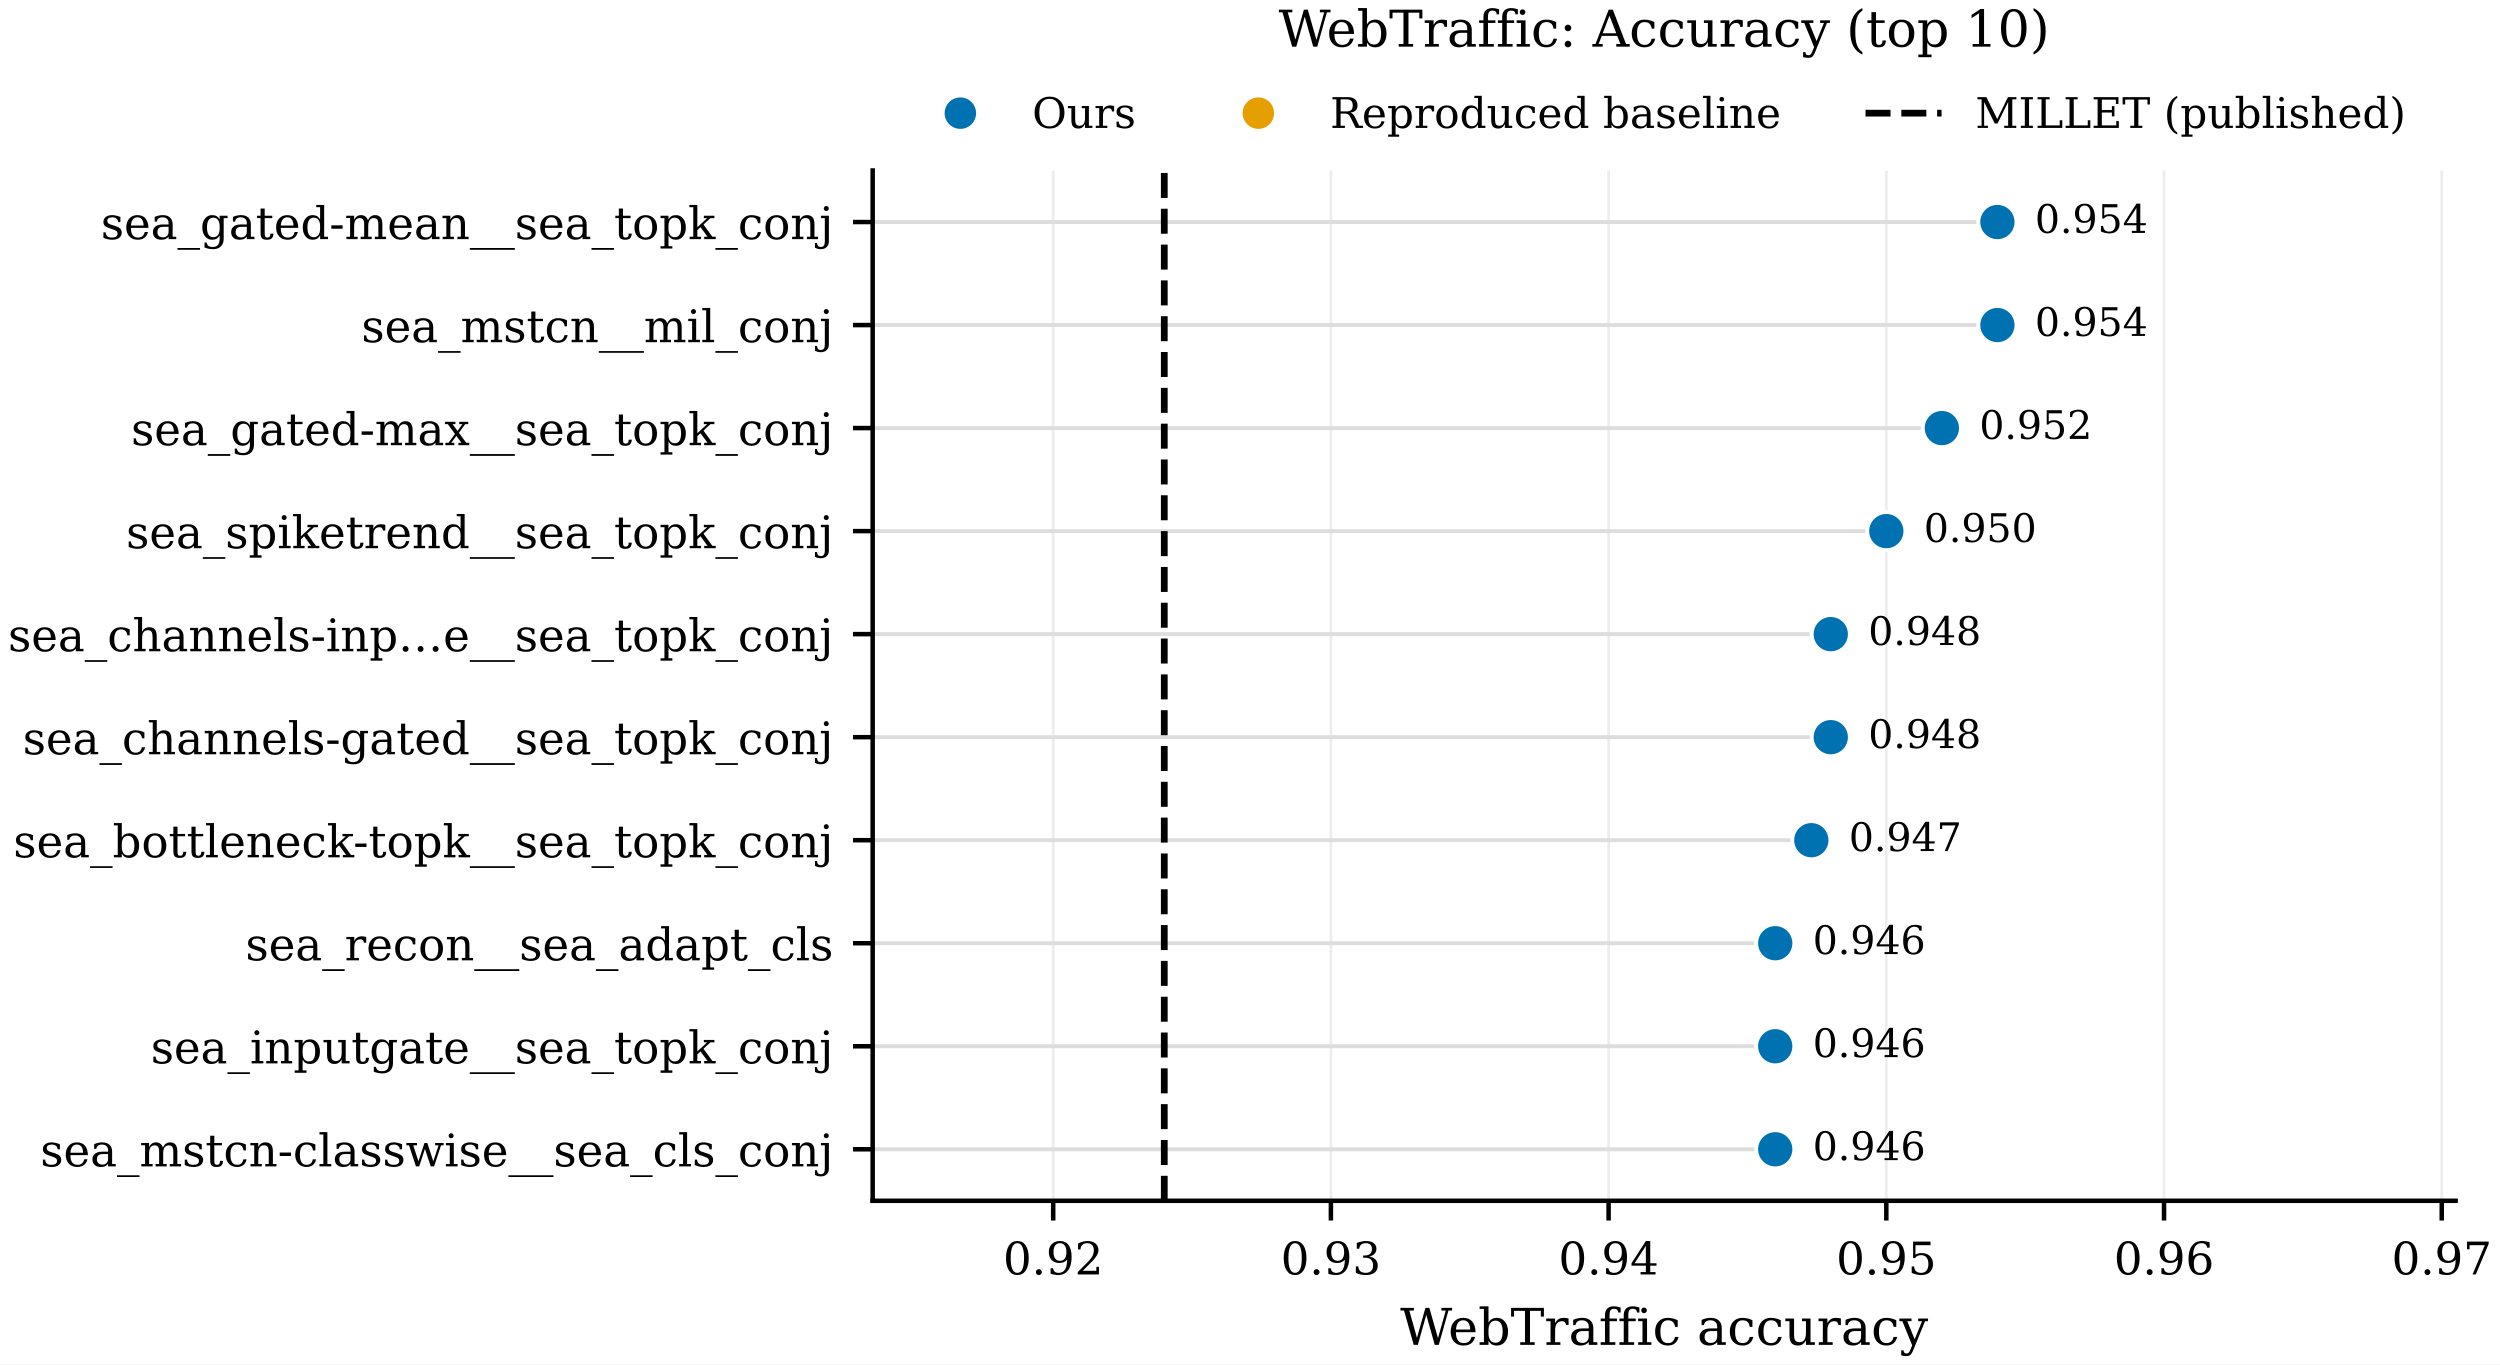
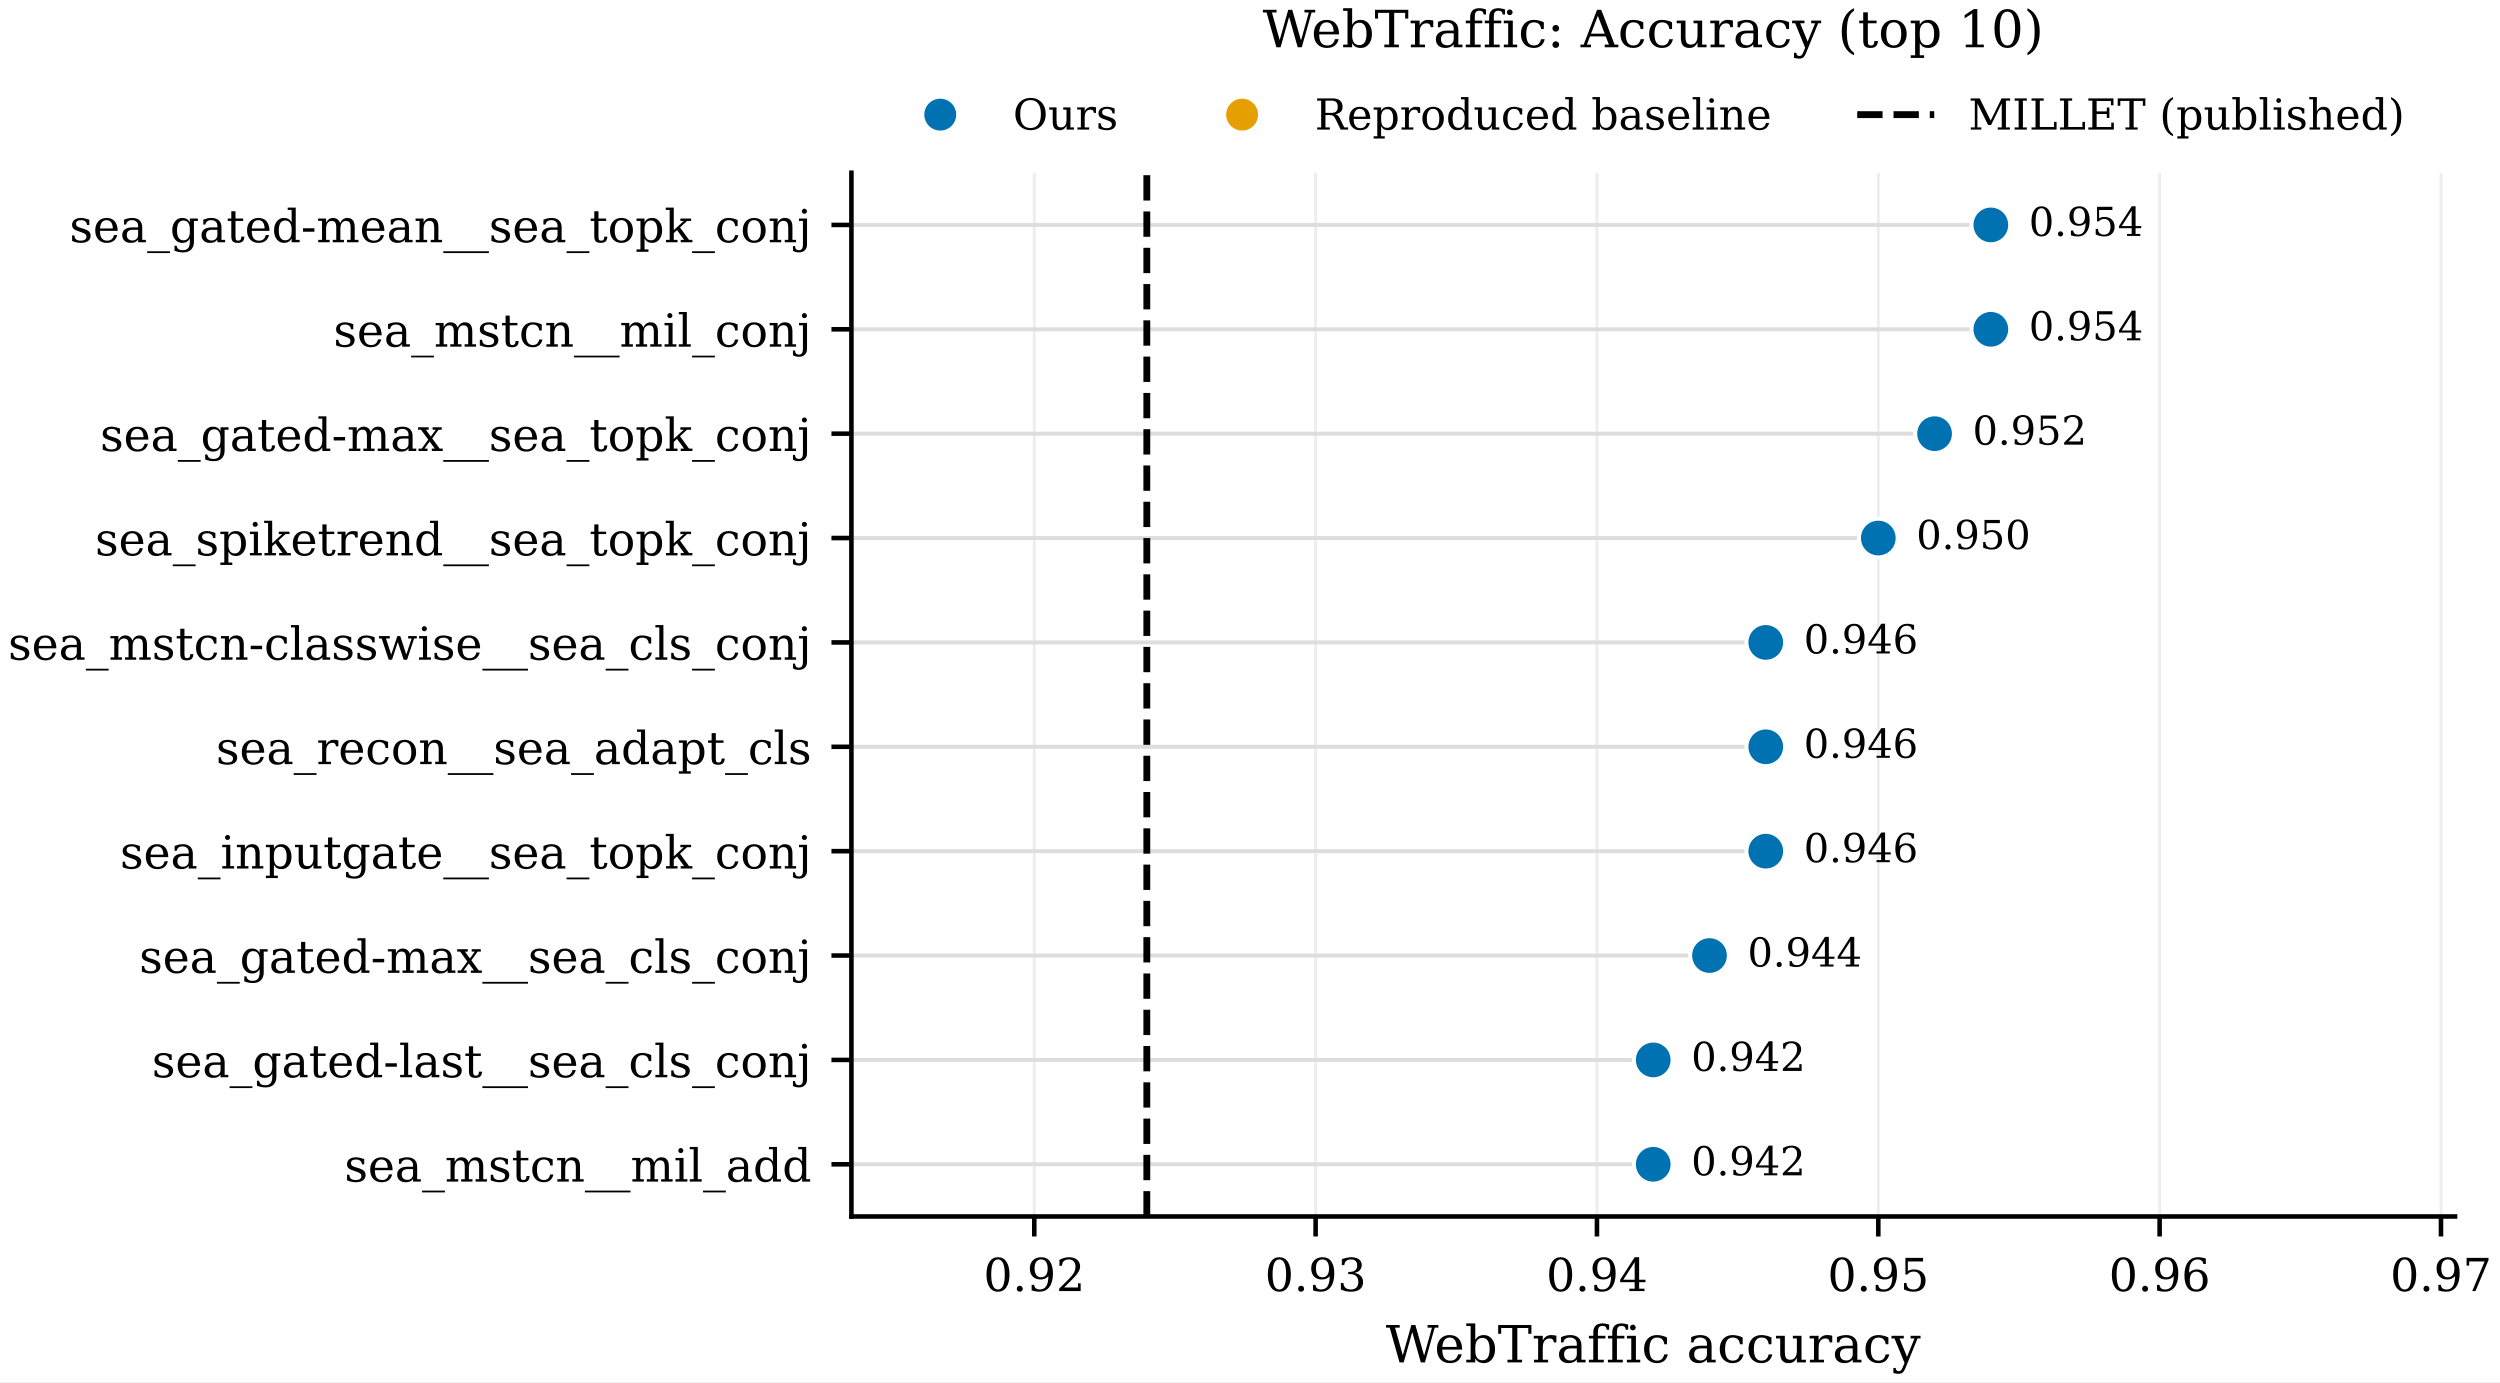
- <svg xmlns="http://www.w3.org/2000/svg" xmlns:xlink="http://www.w3.org/1999/xlink" width="443.939pt" height="242.251pt" viewBox="0 0 443.939 242.251" version="1.1">
+ <svg xmlns="http://www.w3.org/2000/svg" xmlns:xlink="http://www.w3.org/1999/xlink" width="438.213pt" height="242.251pt" viewBox="0 0 438.213 242.251" version="1.1">
  <defs>
    <style type="text/css">*{stroke-linejoin: round; stroke-linecap: butt}</style>
  </defs>
  <g id="figure_1">
    <g id="patch_1">
-       <path d="M -0 242.251  L 443.939 242.251  L 443.939 -0  L -0 -0  z " style="fill: #ffffff" />
+       <path d="M 0 242.251  L 438.213 242.251  L 438.213 -0  L 0 -0  z " style="fill: #ffffff" />
    </g>
    <g id="axes_1">
      <g id="patch_2">
-         <path d="M 154.966 213.231  L 436.059 213.231  L 436.059 30.279  L 154.966 30.279  z " style="fill: #ffffff" />
+         <path d="M 149.24 213.231  L 430.332 213.231  L 430.332 30.279  L 149.24 30.279  z " style="fill: #ffffff" />
      </g>
      <g id="matplotlib.axis_1">
        <g id="xtick_1">
          <g id="line2d_1">
-             <path d="M 187.021 213.231  L 187.021 30.279  " clip-path="url(#pb1045ec15f)" style="fill: none; stroke: #cccccc; stroke-opacity: 0.35; stroke-width: 0.5; stroke-linecap: square" />
+             <path d="M 181.294 213.231  L 181.294 30.279  " clip-path="url(#pe481113c29)" style="fill: none; stroke: #cccccc; stroke-opacity: 0.35; stroke-width: 0.5; stroke-linecap: square" />
          </g>
          <g id="line2d_2">
            <defs>
-               <path id="m947b1de295" d="M 0 0  L 0 3.5  " style="stroke: #000000; stroke-width: 0.8" />
+               <path id="m493f3ad140" d="M 0 0  L 0 3.5  " style="stroke: #000000; stroke-width: 0.8" />
            </defs>
            <g>
-               <use xlink:href="#m947b1de295" x="187.021" y="213.231" style="stroke: #000000; stroke-width: 0.8" />
+               <use xlink:href="#m493f3ad140" x="181.294" y="213.231" style="stroke: #000000; stroke-width: 0.8" />
            </g>
          </g>
          <g id="text_1">
-             <text style="font: 8px 'DejaVu Serif', 'Times New Roman', 'Times', 'Computer Modern Roman', serif; text-anchor: middle" x="187.021" y="226.309" transform="rotate(-0 187.0207 226.3093)">0.92</text>
+             <text style="font: 8px 'DejaVu Serif', 'Times New Roman', 'Times', 'Computer Modern Roman', serif; text-anchor: middle" x="181.294" y="226.309" transform="rotate(-0 181.2944 226.3093)">0.92</text>
          </g>
        </g>
        <g id="xtick_2">
          <g id="line2d_3">
-             <path d="M 236.335 213.231  L 236.335 30.279  " clip-path="url(#pb1045ec15f)" style="fill: none; stroke: #cccccc; stroke-opacity: 0.35; stroke-width: 0.5; stroke-linecap: square" />
+             <path d="M 230.609 213.231  L 230.609 30.279  " clip-path="url(#pe481113c29)" style="fill: none; stroke: #cccccc; stroke-opacity: 0.35; stroke-width: 0.5; stroke-linecap: square" />
          </g>
          <g id="line2d_4">
            <g>
-               <use xlink:href="#m947b1de295" x="236.335" y="213.231" style="stroke: #000000; stroke-width: 0.8" />
+               <use xlink:href="#m493f3ad140" x="230.609" y="213.231" style="stroke: #000000; stroke-width: 0.8" />
            </g>
          </g>
          <g id="text_2">
-             <text style="font: 8px 'DejaVu Serif', 'Times New Roman', 'Times', 'Computer Modern Roman', serif; text-anchor: middle" x="236.335" y="226.309" transform="rotate(-0 236.3351 226.3093)">0.93</text>
+             <text style="font: 8px 'DejaVu Serif', 'Times New Roman', 'Times', 'Computer Modern Roman', serif; text-anchor: middle" x="230.609" y="226.309" transform="rotate(-0 230.6089 226.3093)">0.93</text>
          </g>
        </g>
        <g id="xtick_3">
          <g id="line2d_5">
-             <path d="M 285.65 213.231  L 285.65 30.279  " clip-path="url(#pb1045ec15f)" style="fill: none; stroke: #cccccc; stroke-opacity: 0.35; stroke-width: 0.5; stroke-linecap: square" />
+             <path d="M 279.923 213.231  L 279.923 30.279  " clip-path="url(#pe481113c29)" style="fill: none; stroke: #cccccc; stroke-opacity: 0.35; stroke-width: 0.5; stroke-linecap: square" />
          </g>
          <g id="line2d_6">
            <g>
-               <use xlink:href="#m947b1de295" x="285.65" y="213.231" style="stroke: #000000; stroke-width: 0.8" />
+               <use xlink:href="#m493f3ad140" x="279.923" y="213.231" style="stroke: #000000; stroke-width: 0.8" />
            </g>
          </g>
          <g id="text_3">
-             <text style="font: 8px 'DejaVu Serif', 'Times New Roman', 'Times', 'Computer Modern Roman', serif; text-anchor: middle" x="285.65" y="226.309" transform="rotate(-0 285.6496 226.3093)">0.94</text>
+             <text style="font: 8px 'DejaVu Serif', 'Times New Roman', 'Times', 'Computer Modern Roman', serif; text-anchor: middle" x="279.923" y="226.309" transform="rotate(-0 279.9234 226.3093)">0.94</text>
          </g>
        </g>
        <g id="xtick_4">
          <g id="line2d_7">
-             <path d="M 334.964 213.231  L 334.964 30.279  " clip-path="url(#pb1045ec15f)" style="fill: none; stroke: #cccccc; stroke-opacity: 0.35; stroke-width: 0.5; stroke-linecap: square" />
+             <path d="M 329.238 213.231  L 329.238 30.279  " clip-path="url(#pe481113c29)" style="fill: none; stroke: #cccccc; stroke-opacity: 0.35; stroke-width: 0.5; stroke-linecap: square" />
          </g>
          <g id="line2d_8">
            <g>
-               <use xlink:href="#m947b1de295" x="334.964" y="213.231" style="stroke: #000000; stroke-width: 0.8" />
+               <use xlink:href="#m493f3ad140" x="329.238" y="213.231" style="stroke: #000000; stroke-width: 0.8" />
            </g>
          </g>
          <g id="text_4">
-             <text style="font: 8px 'DejaVu Serif', 'Times New Roman', 'Times', 'Computer Modern Roman', serif; text-anchor: middle" x="334.964" y="226.309" transform="rotate(-0 334.9641 226.3093)">0.95</text>
+             <text style="font: 8px 'DejaVu Serif', 'Times New Roman', 'Times', 'Computer Modern Roman', serif; text-anchor: middle" x="329.238" y="226.309" transform="rotate(-0 329.2378 226.3093)">0.95</text>
          </g>
        </g>
        <g id="xtick_5">
          <g id="line2d_9">
-             <path d="M 384.279 213.231  L 384.279 30.279  " clip-path="url(#pb1045ec15f)" style="fill: none; stroke: #cccccc; stroke-opacity: 0.35; stroke-width: 0.5; stroke-linecap: square" />
+             <path d="M 378.552 213.231  L 378.552 30.279  " clip-path="url(#pe481113c29)" style="fill: none; stroke: #cccccc; stroke-opacity: 0.35; stroke-width: 0.5; stroke-linecap: square" />
          </g>
          <g id="line2d_10">
            <g>
-               <use xlink:href="#m947b1de295" x="384.279" y="213.231" style="stroke: #000000; stroke-width: 0.8" />
+               <use xlink:href="#m493f3ad140" x="378.552" y="213.231" style="stroke: #000000; stroke-width: 0.8" />
            </g>
          </g>
          <g id="text_5">
-             <text style="font: 8px 'DejaVu Serif', 'Times New Roman', 'Times', 'Computer Modern Roman', serif; text-anchor: middle" x="384.279" y="226.309" transform="rotate(-0 384.2786 226.3093)">0.96</text>
+             <text style="font: 8px 'DejaVu Serif', 'Times New Roman', 'Times', 'Computer Modern Roman', serif; text-anchor: middle" x="378.552" y="226.309" transform="rotate(-0 378.5523 226.3093)">0.96</text>
          </g>
        </g>
        <g id="xtick_6">
          <g id="line2d_11">
-             <path d="M 433.593 213.231  L 433.593 30.279  " clip-path="url(#pb1045ec15f)" style="fill: none; stroke: #cccccc; stroke-opacity: 0.35; stroke-width: 0.5; stroke-linecap: square" />
+             <path d="M 427.867 213.231  L 427.867 30.279  " clip-path="url(#pe481113c29)" style="fill: none; stroke: #cccccc; stroke-opacity: 0.35; stroke-width: 0.5; stroke-linecap: square" />
          </g>
          <g id="line2d_12">
            <g>
-               <use xlink:href="#m947b1de295" x="433.593" y="213.231" style="stroke: #000000; stroke-width: 0.8" />
+               <use xlink:href="#m493f3ad140" x="427.867" y="213.231" style="stroke: #000000; stroke-width: 0.8" />
            </g>
          </g>
          <g id="text_6">
-             <text style="font: 8px 'DejaVu Serif', 'Times New Roman', 'Times', 'Computer Modern Roman', serif; text-anchor: middle" x="433.593" y="226.309" transform="rotate(-0 433.593 226.3093)">0.97</text>
+             <text style="font: 8px 'DejaVu Serif', 'Times New Roman', 'Times', 'Computer Modern Roman', serif; text-anchor: middle" x="427.867" y="226.309" transform="rotate(-0 427.8668 226.3093)">0.97</text>
          </g>
        </g>
        <g id="text_7">
-           <text style="font: 9px 'DejaVu Serif', 'Times New Roman', 'Times', 'Computer Modern Roman', serif; text-anchor: middle" x="295.512" y="238.812" transform="rotate(-0 295.5125 238.8117)">WebTraffic accuracy</text>
+           <text style="font: 9px 'DejaVu Serif', 'Times New Roman', 'Times', 'Computer Modern Roman', serif; text-anchor: middle" x="289.786" y="238.812" transform="rotate(-0 289.7862 238.8117)">WebTraffic accuracy</text>
        </g>
      </g>
      <g id="matplotlib.axis_2">
        <g id="ytick_1">
          <g id="line2d_13">
            <defs>
-               <path id="m1b04a0e2ac" d="M 0 0  L -3.5 0  " style="stroke: #000000; stroke-width: 0.8" />
+               <path id="m54b82af131" d="M 0 0  L -3.5 0  " style="stroke: #000000; stroke-width: 0.8" />
            </defs>
            <g>
-               <use xlink:href="#m1b04a0e2ac" x="154.966" y="39.426" style="stroke: #000000; stroke-width: 0.8" />
+               <use xlink:href="#m54b82af131" x="149.24" y="39.426" style="stroke: #000000; stroke-width: 0.8" />
            </g>
          </g>
          <g id="text_8">
-             <text style="font: 8px 'DejaVu Serif', 'Times New Roman', 'Times', 'Computer Modern Roman', serif; text-anchor: end" x="147.966" y="42.466" transform="rotate(-0 147.9663 42.46557)">sea_gated-mean__sea_topk_conj</text>
+             <text style="font: 8px 'DejaVu Serif', 'Times New Roman', 'Times', 'Computer Modern Roman', serif; text-anchor: end" x="142.24" y="42.466" transform="rotate(-0 142.24 42.46557)">sea_gated-mean__sea_topk_conj</text>
          </g>
        </g>
        <g id="ytick_2">
          <g id="line2d_14">
            <g>
-               <use xlink:href="#m1b04a0e2ac" x="154.966" y="57.721" style="stroke: #000000; stroke-width: 0.8" />
+               <use xlink:href="#m54b82af131" x="149.24" y="57.721" style="stroke: #000000; stroke-width: 0.8" />
            </g>
          </g>
          <g id="text_9">
-             <text style="font: 8px 'DejaVu Serif', 'Times New Roman', 'Times', 'Computer Modern Roman', serif; text-anchor: end" x="147.966" y="60.761" transform="rotate(-0 147.9663 60.76077)">sea_mstcn__mil_conj</text>
+             <text style="font: 8px 'DejaVu Serif', 'Times New Roman', 'Times', 'Computer Modern Roman', serif; text-anchor: end" x="142.24" y="60.761" transform="rotate(-0 142.24 60.76077)">sea_mstcn__mil_conj</text>
          </g>
        </g>
        <g id="ytick_3">
          <g id="line2d_15">
            <g>
-               <use xlink:href="#m1b04a0e2ac" x="154.966" y="76.017" style="stroke: #000000; stroke-width: 0.8" />
+               <use xlink:href="#m54b82af131" x="149.24" y="76.017" style="stroke: #000000; stroke-width: 0.8" />
            </g>
          </g>
          <g id="text_10">
-             <text style="font: 8px 'DejaVu Serif', 'Times New Roman', 'Times', 'Computer Modern Roman', serif; text-anchor: end" x="147.966" y="79.056" transform="rotate(-0 147.9663 79.05597)">sea_gated-max__sea_topk_conj</text>
+             <text style="font: 8px 'DejaVu Serif', 'Times New Roman', 'Times', 'Computer Modern Roman', serif; text-anchor: end" x="142.24" y="79.056" transform="rotate(-0 142.24 79.05597)">sea_gated-max__sea_topk_conj</text>
          </g>
        </g>
        <g id="ytick_4">
          <g id="line2d_16">
            <g>
-               <use xlink:href="#m1b04a0e2ac" x="154.966" y="94.312" style="stroke: #000000; stroke-width: 0.8" />
+               <use xlink:href="#m54b82af131" x="149.24" y="94.312" style="stroke: #000000; stroke-width: 0.8" />
            </g>
          </g>
          <g id="text_11">
-             <text style="font: 8px 'DejaVu Serif', 'Times New Roman', 'Times', 'Computer Modern Roman', serif; text-anchor: end" x="147.966" y="97.351" transform="rotate(-0 147.9663 97.35117)">sea_spiketrend__sea_topk_conj</text>
+             <text style="font: 8px 'DejaVu Serif', 'Times New Roman', 'Times', 'Computer Modern Roman', serif; text-anchor: end" x="142.24" y="97.351" transform="rotate(-0 142.24 97.35117)">sea_spiketrend__sea_topk_conj</text>
          </g>
        </g>
        <g id="ytick_5">
          <g id="line2d_17">
            <g>
-               <use xlink:href="#m1b04a0e2ac" x="154.966" y="112.607" style="stroke: #000000; stroke-width: 0.8" />
+               <use xlink:href="#m54b82af131" x="149.24" y="112.607" style="stroke: #000000; stroke-width: 0.8" />
            </g>
          </g>
          <g id="text_12">
-             <text style="font: 8px 'DejaVu Serif', 'Times New Roman', 'Times', 'Computer Modern Roman', serif; text-anchor: end" x="147.966" y="115.646" transform="rotate(-0 147.9663 115.6464)">sea_channels-inp…e__sea_topk_conj</text>
+             <text style="font: 8px 'DejaVu Serif', 'Times New Roman', 'Times', 'Computer Modern Roman', serif; text-anchor: end" x="142.24" y="115.646" transform="rotate(-0 142.24 115.6464)">sea_mstcn-classwise__sea_cls_conj</text>
          </g>
        </g>
        <g id="ytick_6">
          <g id="line2d_18">
            <g>
-               <use xlink:href="#m1b04a0e2ac" x="154.966" y="130.902" style="stroke: #000000; stroke-width: 0.8" />
+               <use xlink:href="#m54b82af131" x="149.24" y="130.902" style="stroke: #000000; stroke-width: 0.8" />
            </g>
          </g>
          <g id="text_13">
-             <text style="font: 8px 'DejaVu Serif', 'Times New Roman', 'Times', 'Computer Modern Roman', serif; text-anchor: end" x="147.966" y="133.942" transform="rotate(-0 147.9663 133.9416)">sea_channels-gated__sea_topk_conj</text>
+             <text style="font: 8px 'DejaVu Serif', 'Times New Roman', 'Times', 'Computer Modern Roman', serif; text-anchor: end" x="142.24" y="133.942" transform="rotate(-0 142.24 133.9416)">sea_recon__sea_adapt_cls</text>
          </g>
        </g>
        <g id="ytick_7">
          <g id="line2d_19">
            <g>
-               <use xlink:href="#m1b04a0e2ac" x="154.966" y="149.197" style="stroke: #000000; stroke-width: 0.8" />
+               <use xlink:href="#m54b82af131" x="149.24" y="149.197" style="stroke: #000000; stroke-width: 0.8" />
            </g>
          </g>
          <g id="text_14">
-             <text style="font: 8px 'DejaVu Serif', 'Times New Roman', 'Times', 'Computer Modern Roman', serif; text-anchor: end" x="147.966" y="152.237" transform="rotate(-0 147.9663 152.2368)">sea_bottleneck-topk__sea_topk_conj</text>
+             <text style="font: 8px 'DejaVu Serif', 'Times New Roman', 'Times', 'Computer Modern Roman', serif; text-anchor: end" x="142.24" y="152.237" transform="rotate(-0 142.24 152.2368)">sea_inputgate__sea_topk_conj</text>
          </g>
        </g>
        <g id="ytick_8">
          <g id="line2d_20">
            <g>
-               <use xlink:href="#m1b04a0e2ac" x="154.966" y="167.493" style="stroke: #000000; stroke-width: 0.8" />
+               <use xlink:href="#m54b82af131" x="149.24" y="167.493" style="stroke: #000000; stroke-width: 0.8" />
            </g>
          </g>
          <g id="text_15">
-             <text style="font: 8px 'DejaVu Serif', 'Times New Roman', 'Times', 'Computer Modern Roman', serif; text-anchor: end" x="147.966" y="170.532" transform="rotate(-0 147.9663 170.532)">sea_recon__sea_adapt_cls</text>
+             <text style="font: 8px 'DejaVu Serif', 'Times New Roman', 'Times', 'Computer Modern Roman', serif; text-anchor: end" x="142.24" y="170.532" transform="rotate(-0 142.24 170.532)">sea_gated-max__sea_cls_conj</text>
          </g>
        </g>
        <g id="ytick_9">
          <g id="line2d_21">
            <g>
-               <use xlink:href="#m1b04a0e2ac" x="154.966" y="185.788" style="stroke: #000000; stroke-width: 0.8" />
+               <use xlink:href="#m54b82af131" x="149.24" y="185.788" style="stroke: #000000; stroke-width: 0.8" />
            </g>
          </g>
          <g id="text_16">
-             <text style="font: 8px 'DejaVu Serif', 'Times New Roman', 'Times', 'Computer Modern Roman', serif; text-anchor: end" x="147.966" y="188.827" transform="rotate(-0 147.9663 188.8272)">sea_inputgate__sea_topk_conj</text>
+             <text style="font: 8px 'DejaVu Serif', 'Times New Roman', 'Times', 'Computer Modern Roman', serif; text-anchor: end" x="142.24" y="188.827" transform="rotate(-0 142.24 188.8272)">sea_gated-last__sea_cls_conj</text>
          </g>
        </g>
        <g id="ytick_10">
          <g id="line2d_22">
            <g>
-               <use xlink:href="#m1b04a0e2ac" x="154.966" y="204.083" style="stroke: #000000; stroke-width: 0.8" />
+               <use xlink:href="#m54b82af131" x="149.24" y="204.083" style="stroke: #000000; stroke-width: 0.8" />
            </g>
          </g>
          <g id="text_17">
-             <text style="font: 8px 'DejaVu Serif', 'Times New Roman', 'Times', 'Computer Modern Roman', serif; text-anchor: end" x="147.966" y="207.122" transform="rotate(-0 147.9663 207.1224)">sea_mstcn-classwise__sea_cls_conj</text>
+             <text style="font: 8px 'DejaVu Serif', 'Times New Roman', 'Times', 'Computer Modern Roman', serif; text-anchor: end" x="142.24" y="207.122" transform="rotate(-0 142.24 207.1224)">sea_mstcn__mil_add</text>
          </g>
        </g>
      </g>
      <g id="line2d_23">
-         <path d="M 154.966 39.426  L 354.69 39.426  " clip-path="url(#pb1045ec15f)" style="fill: none; stroke: #dddddd; stroke-width: 0.7; stroke-linecap: square" />
+         <path d="M 149.24 39.426  L 348.964 39.426  " clip-path="url(#pe481113c29)" style="fill: none; stroke: #dddddd; stroke-width: 0.7; stroke-linecap: square" />
      </g>
      <g id="line2d_24">
-         <path d="M 154.966 57.721  L 354.69 57.721  " clip-path="url(#pb1045ec15f)" style="fill: none; stroke: #dddddd; stroke-width: 0.7; stroke-linecap: square" />
+         <path d="M 149.24 57.721  L 348.964 57.721  " clip-path="url(#pe481113c29)" style="fill: none; stroke: #dddddd; stroke-width: 0.7; stroke-linecap: square" />
      </g>
      <g id="line2d_25">
-         <path d="M 154.966 76.017  L 344.827 76.017  " clip-path="url(#pb1045ec15f)" style="fill: none; stroke: #dddddd; stroke-width: 0.7; stroke-linecap: square" />
+         <path d="M 149.24 76.017  L 339.101 76.017  " clip-path="url(#pe481113c29)" style="fill: none; stroke: #dddddd; stroke-width: 0.7; stroke-linecap: square" />
      </g>
      <g id="line2d_26">
-         <path d="M 154.966 94.312  L 334.964 94.312  " clip-path="url(#pb1045ec15f)" style="fill: none; stroke: #dddddd; stroke-width: 0.7; stroke-linecap: square" />
+         <path d="M 149.24 94.312  L 329.238 94.312  " clip-path="url(#pe481113c29)" style="fill: none; stroke: #dddddd; stroke-width: 0.7; stroke-linecap: square" />
      </g>
      <g id="line2d_27">
-         <path d="M 154.966 112.607  L 325.101 112.607  " clip-path="url(#pb1045ec15f)" style="fill: none; stroke: #dddddd; stroke-width: 0.7; stroke-linecap: square" />
+         <path d="M 149.24 112.607  L 309.512 112.607  " clip-path="url(#pe481113c29)" style="fill: none; stroke: #dddddd; stroke-width: 0.7; stroke-linecap: square" />
      </g>
      <g id="line2d_28">
-         <path d="M 154.966 130.902  L 325.101 130.902  " clip-path="url(#pb1045ec15f)" style="fill: none; stroke: #dddddd; stroke-width: 0.7; stroke-linecap: square" />
+         <path d="M 149.24 130.902  L 309.512 130.902  " clip-path="url(#pe481113c29)" style="fill: none; stroke: #dddddd; stroke-width: 0.7; stroke-linecap: square" />
      </g>
      <g id="line2d_29">
-         <path d="M 154.966 149.197  L 321.649 149.197  " clip-path="url(#pb1045ec15f)" style="fill: none; stroke: #dddddd; stroke-width: 0.7; stroke-linecap: square" />
+         <path d="M 149.24 149.197  L 309.512 149.197  " clip-path="url(#pe481113c29)" style="fill: none; stroke: #dddddd; stroke-width: 0.7; stroke-linecap: square" />
      </g>
      <g id="line2d_30">
-         <path d="M 154.966 167.493  L 315.238 167.493  " clip-path="url(#pb1045ec15f)" style="fill: none; stroke: #dddddd; stroke-width: 0.7; stroke-linecap: square" />
+         <path d="M 149.24 167.493  L 299.649 167.493  " clip-path="url(#pe481113c29)" style="fill: none; stroke: #dddddd; stroke-width: 0.7; stroke-linecap: square" />
      </g>
      <g id="line2d_31">
-         <path d="M 154.966 185.788  L 315.238 185.788  " clip-path="url(#pb1045ec15f)" style="fill: none; stroke: #dddddd; stroke-width: 0.7; stroke-linecap: square" />
+         <path d="M 149.24 185.788  L 289.786 185.788  " clip-path="url(#pe481113c29)" style="fill: none; stroke: #dddddd; stroke-width: 0.7; stroke-linecap: square" />
      </g>
      <g id="line2d_32">
-         <path d="M 154.966 204.083  L 315.238 204.083  " clip-path="url(#pb1045ec15f)" style="fill: none; stroke: #dddddd; stroke-width: 0.7; stroke-linecap: square" />
+         <path d="M 149.24 204.083  L 289.786 204.083  " clip-path="url(#pe481113c29)" style="fill: none; stroke: #dddddd; stroke-width: 0.7; stroke-linecap: square" />
      </g>
      <g id="patch_3">
-         <path d="M 154.966 213.231  L 154.966 30.279  " style="fill: none; stroke: #000000; stroke-width: 0.8; stroke-linejoin: miter; stroke-linecap: square" />
+         <path d="M 149.24 213.231  L 149.24 30.279  " style="fill: none; stroke: #000000; stroke-width: 0.8; stroke-linejoin: miter; stroke-linecap: square" />
      </g>
      <g id="patch_4">
-         <path d="M 154.966 213.231  L 436.059 213.231  " style="fill: none; stroke: #000000; stroke-width: 0.8; stroke-linejoin: miter; stroke-linecap: square" />
+         <path d="M 149.24 213.231  L 430.332 213.231  " style="fill: none; stroke: #000000; stroke-width: 0.8; stroke-linejoin: miter; stroke-linecap: square" />
      </g>
      <g id="text_18">
-         <text style="font: 7px 'DejaVu Serif', 'Times New Roman', 'Times', 'Computer Modern Roman', serif; text-anchor: start" x="361.347" y="41.358" transform="rotate(-0 361.3473 41.35776)">0.954</text>
+         <text style="font: 7px 'DejaVu Serif', 'Times New Roman', 'Times', 'Computer Modern Roman', serif; text-anchor: start" x="355.621" y="41.358" transform="rotate(-0 355.6211 41.35776)">0.954</text>
      </g>
      <g id="text_19">
-         <text style="font: 7px 'DejaVu Serif', 'Times New Roman', 'Times', 'Computer Modern Roman', serif; text-anchor: start" x="361.347" y="59.653" transform="rotate(-0 361.3473 59.65296)">0.954</text>
+         <text style="font: 7px 'DejaVu Serif', 'Times New Roman', 'Times', 'Computer Modern Roman', serif; text-anchor: start" x="355.621" y="59.653" transform="rotate(-0 355.6211 59.65296)">0.954</text>
      </g>
      <g id="text_20">
-         <text style="font: 7px 'DejaVu Serif', 'Times New Roman', 'Times', 'Computer Modern Roman', serif; text-anchor: start" x="351.484" y="77.948" transform="rotate(-0 351.4844 77.94816)">0.952</text>
+         <text style="font: 7px 'DejaVu Serif', 'Times New Roman', 'Times', 'Computer Modern Roman', serif; text-anchor: start" x="345.758" y="77.948" transform="rotate(-0 345.7582 77.94816)">0.952</text>
      </g>
      <g id="text_21">
-         <text style="font: 7px 'DejaVu Serif', 'Times New Roman', 'Times', 'Computer Modern Roman', serif; text-anchor: start" x="341.622" y="96.243" transform="rotate(-0 341.6215 96.24336)">0.950</text>
+         <text style="font: 7px 'DejaVu Serif', 'Times New Roman', 'Times', 'Computer Modern Roman', serif; text-anchor: start" x="335.895" y="96.243" transform="rotate(-0 335.8953 96.24336)">0.950</text>
      </g>
      <g id="text_22">
-         <text style="font: 7px 'DejaVu Serif', 'Times New Roman', 'Times', 'Computer Modern Roman', serif; text-anchor: start" x="331.759" y="114.539" transform="rotate(-0 331.7586 114.5386)">0.948</text>
+         <text style="font: 7px 'DejaVu Serif', 'Times New Roman', 'Times', 'Computer Modern Roman', serif; text-anchor: start" x="316.169" y="114.539" transform="rotate(-0 316.1695 114.5386)">0.946</text>
      </g>
      <g id="text_23">
-         <text style="font: 7px 'DejaVu Serif', 'Times New Roman', 'Times', 'Computer Modern Roman', serif; text-anchor: start" x="331.759" y="132.834" transform="rotate(-0 331.7586 132.8338)">0.948</text>
+         <text style="font: 7px 'DejaVu Serif', 'Times New Roman', 'Times', 'Computer Modern Roman', serif; text-anchor: start" x="316.169" y="132.834" transform="rotate(-0 316.1695 132.8338)">0.946</text>
      </g>
      <g id="text_24">
-         <text style="font: 7px 'DejaVu Serif', 'Times New Roman', 'Times', 'Computer Modern Roman', serif; text-anchor: start" x="328.307" y="151.129" transform="rotate(-0 328.3066 151.129)">0.947</text>
+         <text style="font: 7px 'DejaVu Serif', 'Times New Roman', 'Times', 'Computer Modern Roman', serif; text-anchor: start" x="316.169" y="151.129" transform="rotate(-0 316.1695 151.129)">0.946</text>
      </g>
      <g id="text_25">
-         <text style="font: 7px 'DejaVu Serif', 'Times New Roman', 'Times', 'Computer Modern Roman', serif; text-anchor: start" x="321.896" y="169.424" transform="rotate(-0 321.8957 169.4242)">0.946</text>
+         <text style="font: 7px 'DejaVu Serif', 'Times New Roman', 'Times', 'Computer Modern Roman', serif; text-anchor: start" x="306.307" y="169.424" transform="rotate(-0 306.3066 169.4242)">0.944</text>
      </g>
      <g id="text_26">
-         <text style="font: 7px 'DejaVu Serif', 'Times New Roman', 'Times', 'Computer Modern Roman', serif; text-anchor: start" x="321.896" y="187.719" transform="rotate(-0 321.8957 187.7194)">0.946</text>
+         <text style="font: 7px 'DejaVu Serif', 'Times New Roman', 'Times', 'Computer Modern Roman', serif; text-anchor: start" x="296.444" y="187.719" transform="rotate(-0 296.4437 187.7194)">0.942</text>
      </g>
      <g id="text_27">
-         <text style="font: 7px 'DejaVu Serif', 'Times New Roman', 'Times', 'Computer Modern Roman', serif; text-anchor: start" x="321.896" y="206.015" transform="rotate(-0 321.8957 206.0146)">0.946</text>
+         <text style="font: 7px 'DejaVu Serif', 'Times New Roman', 'Times', 'Computer Modern Roman', serif; text-anchor: start" x="296.444" y="206.015" transform="rotate(-0 296.4437 206.0146)">0.942</text>
      </g>
      <g id="line2d_33">
-         <path d="M 206.746 213.231  L 206.746 30.279  " clip-path="url(#pb1045ec15f)" style="fill: none; stroke-dasharray: 4.44,1.92; stroke-dashoffset: 0; stroke: #000000; stroke-width: 1.2" />
+         <path d="M 201.02 213.231  L 201.02 30.279  " clip-path="url(#pe481113c29)" style="fill: none; stroke-dasharray: 4.44,1.92; stroke-dashoffset: 0; stroke: #000000; stroke-width: 1.2" />
      </g>
      <g id="text_28">
-         <text style="font: 9px 'DejaVu Serif', 'Times New Roman', 'Times', 'Computer Modern Roman', serif; text-anchor: middle" x="295.512" y="8.279" transform="rotate(-0 295.5125 8.278594)">WebTraffic: Accuracy (top 10)</text>
+         <text style="font: 9px 'DejaVu Serif', 'Times New Roman', 'Times', 'Computer Modern Roman', serif; text-anchor: middle" x="289.786" y="8.279" transform="rotate(-0 289.7862 8.278594)">WebTraffic: Accuracy (top 10)</text>
      </g>
      <g id="PathCollection_1">
        <defs>
-           <path id="C0_0_f13df1aea3" d="M 0 3.391  C 0.899 3.391 1.762 3.034 2.398 2.398  C 3.034 1.762 3.391 0.899 3.391 -0  C 3.391 -0.899 3.034 -1.762 2.398 -2.398  C 1.762 -3.034 0.899 -3.391 0 -3.391  C -0.899 -3.391 -1.762 -3.034 -2.398 -2.398  C -3.034 -1.762 -3.391 -0.899 -3.391 0  C -3.391 0.899 -3.034 1.762 -2.398 2.398  C -1.762 3.034 -0.899 3.391 0 3.391  z " />
+           <path id="C0_0_224824a2bc" d="M 0 3.391  C 0.899 3.391 1.762 3.034 2.398 2.398  C 3.034 1.762 3.391 0.899 3.391 -0  C 3.391 -0.899 3.034 -1.762 2.398 -2.398  C 1.762 -3.034 0.899 -3.391 0 -3.391  C -0.899 -3.391 -1.762 -3.034 -2.398 -2.398  C -3.034 -1.762 -3.391 -0.899 -3.391 0  C -3.391 0.899 -3.034 1.762 -2.398 2.398  C -1.762 3.034 -0.899 3.391 0 3.391  z " />
        </defs>
-         <g clip-path="url(#pb1045ec15f)">
-           <use xlink:href="#C0_0_f13df1aea3" x="354.69" y="39.426" style="fill: #0072b2; stroke: #ffffff; stroke-width: 0.7" />
-         </g>
-         <g clip-path="url(#pb1045ec15f)">
-           <use xlink:href="#C0_0_f13df1aea3" x="354.69" y="57.721" style="fill: #0072b2; stroke: #ffffff; stroke-width: 0.7" />
-         </g>
-         <g clip-path="url(#pb1045ec15f)">
-           <use xlink:href="#C0_0_f13df1aea3" x="344.827" y="76.017" style="fill: #0072b2; stroke: #ffffff; stroke-width: 0.7" />
-         </g>
-         <g clip-path="url(#pb1045ec15f)">
-           <use xlink:href="#C0_0_f13df1aea3" x="334.964" y="94.312" style="fill: #0072b2; stroke: #ffffff; stroke-width: 0.7" />
-         </g>
-         <g clip-path="url(#pb1045ec15f)">
-           <use xlink:href="#C0_0_f13df1aea3" x="325.101" y="112.607" style="fill: #0072b2; stroke: #ffffff; stroke-width: 0.7" />
-         </g>
-         <g clip-path="url(#pb1045ec15f)">
-           <use xlink:href="#C0_0_f13df1aea3" x="325.101" y="130.902" style="fill: #0072b2; stroke: #ffffff; stroke-width: 0.7" />
-         </g>
-         <g clip-path="url(#pb1045ec15f)">
-           <use xlink:href="#C0_0_f13df1aea3" x="321.649" y="149.197" style="fill: #0072b2; stroke: #ffffff; stroke-width: 0.7" />
-         </g>
-         <g clip-path="url(#pb1045ec15f)">
-           <use xlink:href="#C0_0_f13df1aea3" x="315.238" y="167.493" style="fill: #0072b2; stroke: #ffffff; stroke-width: 0.7" />
-         </g>
-         <g clip-path="url(#pb1045ec15f)">
-           <use xlink:href="#C0_0_f13df1aea3" x="315.238" y="185.788" style="fill: #0072b2; stroke: #ffffff; stroke-width: 0.7" />
-         </g>
-         <g clip-path="url(#pb1045ec15f)">
-           <use xlink:href="#C0_0_f13df1aea3" x="315.238" y="204.083" style="fill: #0072b2; stroke: #ffffff; stroke-width: 0.7" />
+         <g clip-path="url(#pe481113c29)">
+           <use xlink:href="#C0_0_224824a2bc" x="348.964" y="39.426" style="fill: #0072b2; stroke: #ffffff; stroke-width: 0.7" />
+         </g>
+         <g clip-path="url(#pe481113c29)">
+           <use xlink:href="#C0_0_224824a2bc" x="348.964" y="57.721" style="fill: #0072b2; stroke: #ffffff; stroke-width: 0.7" />
+         </g>
+         <g clip-path="url(#pe481113c29)">
+           <use xlink:href="#C0_0_224824a2bc" x="339.101" y="76.017" style="fill: #0072b2; stroke: #ffffff; stroke-width: 0.7" />
+         </g>
+         <g clip-path="url(#pe481113c29)">
+           <use xlink:href="#C0_0_224824a2bc" x="329.238" y="94.312" style="fill: #0072b2; stroke: #ffffff; stroke-width: 0.7" />
+         </g>
+         <g clip-path="url(#pe481113c29)">
+           <use xlink:href="#C0_0_224824a2bc" x="309.512" y="112.607" style="fill: #0072b2; stroke: #ffffff; stroke-width: 0.7" />
+         </g>
+         <g clip-path="url(#pe481113c29)">
+           <use xlink:href="#C0_0_224824a2bc" x="309.512" y="130.902" style="fill: #0072b2; stroke: #ffffff; stroke-width: 0.7" />
+         </g>
+         <g clip-path="url(#pe481113c29)">
+           <use xlink:href="#C0_0_224824a2bc" x="309.512" y="149.197" style="fill: #0072b2; stroke: #ffffff; stroke-width: 0.7" />
+         </g>
+         <g clip-path="url(#pe481113c29)">
+           <use xlink:href="#C0_0_224824a2bc" x="299.649" y="167.493" style="fill: #0072b2; stroke: #ffffff; stroke-width: 0.7" />
+         </g>
+         <g clip-path="url(#pe481113c29)">
+           <use xlink:href="#C0_0_224824a2bc" x="289.786" y="185.788" style="fill: #0072b2; stroke: #ffffff; stroke-width: 0.7" />
+         </g>
+         <g clip-path="url(#pe481113c29)">
+           <use xlink:href="#C0_0_224824a2bc" x="289.786" y="204.083" style="fill: #0072b2; stroke: #ffffff; stroke-width: 0.7" />
        </g>
      </g>
      <g id="legend_1">
        <g id="line2d_34">
          <defs>
-             <path id="m7ee087bbc3" d="M 0 2.5  C 0.663 2.5 1.299 2.237 1.768 1.768  C 2.237 1.299 2.5 0.663 2.5 0  C 2.5 -0.663 2.237 -1.299 1.768 -1.768  C 1.299 -2.237 0.663 -2.5 0 -2.5  C -0.663 -2.5 -1.299 -2.237 -1.768 -1.768  C -2.237 -1.299 -2.5 -0.663 -2.5 0  C -2.5 0.663 -2.237 1.299 -1.768 1.768  C -1.299 2.237 -0.663 2.5 0 2.5  z " style="stroke: #0072b2; stroke-width: 0.6" />
+             <path id="m61714f7518" d="M 0 2.5  C 0.663 2.5 1.299 2.237 1.768 1.768  C 2.237 1.299 2.5 0.663 2.5 0  C 2.5 -0.663 2.237 -1.299 1.768 -1.768  C 1.299 -2.237 0.663 -2.5 0 -2.5  C -0.663 -2.5 -1.299 -2.237 -1.768 -1.768  C -2.237 -1.299 -2.5 -0.663 -2.5 0  C -2.5 0.663 -2.237 1.299 -1.768 1.768  C -1.299 2.237 -0.663 2.5 0 2.5  z " style="stroke: #0072b2; stroke-width: 0.6" />
          </defs>
          <g>
-             <use xlink:href="#m7ee087bbc3" x="170.538" y="20.094" style="fill: #0072b2; stroke: #0072b2; stroke-width: 0.6" />
+             <use xlink:href="#m61714f7518" x="164.812" y="20.094" style="fill: #0072b2; stroke: #0072b2; stroke-width: 0.6" />
          </g>
        </g>
        <g id="text_29">
-           <text style="font: 7.5px 'DejaVu Serif', 'Times New Roman', 'Times', 'Computer Modern Roman', serif; text-anchor: start" x="183.288" y="22.719" transform="rotate(-0 183.2879 22.71883)">Ours</text>
+           <text style="font: 7.5px 'DejaVu Serif', 'Times New Roman', 'Times', 'Computer Modern Roman', serif; text-anchor: start" x="177.562" y="22.719" transform="rotate(-0 177.5616 22.71883)">Ours</text>
        </g>
        <g id="line2d_35">
          <defs>
-             <path id="mfdcc8f7b22" d="M 0 2.5  C 0.663 2.5 1.299 2.237 1.768 1.768  C 2.237 1.299 2.5 0.663 2.5 0  C 2.5 -0.663 2.237 -1.299 1.768 -1.768  C 1.299 -2.237 0.663 -2.5 0 -2.5  C -0.663 -2.5 -1.299 -2.237 -1.768 -1.768  C -2.237 -1.299 -2.5 -0.663 -2.5 0  C -2.5 0.663 -2.237 1.299 -1.768 1.768  C -1.299 2.237 -0.663 2.5 0 2.5  z " style="stroke: #e69f00; stroke-width: 0.6" />
+             <path id="m38e9ea258a" d="M 0 2.5  C 0.663 2.5 1.299 2.237 1.768 1.768  C 2.237 1.299 2.5 0.663 2.5 0  C 2.5 -0.663 2.237 -1.299 1.768 -1.768  C 1.299 -2.237 0.663 -2.5 0 -2.5  C -0.663 -2.5 -1.299 -2.237 -1.768 -1.768  C -2.237 -1.299 -2.5 -0.663 -2.5 0  C -2.5 0.663 -2.237 1.299 -1.768 1.768  C -1.299 2.237 -0.663 2.5 0 2.5  z " style="stroke: #e69f00; stroke-width: 0.6" />
          </defs>
          <g>
-             <use xlink:href="#mfdcc8f7b22" x="223.45" y="20.094" style="fill: #e69f00; stroke: #e69f00; stroke-width: 0.6" />
+             <use xlink:href="#m38e9ea258a" x="217.724" y="20.094" style="fill: #e69f00; stroke: #e69f00; stroke-width: 0.6" />
          </g>
        </g>
        <g id="text_30">
-           <text style="font: 7.5px 'DejaVu Serif', 'Times New Roman', 'Times', 'Computer Modern Roman', serif; text-anchor: start" x="236.2" y="22.719" transform="rotate(-0 236.2004 22.71883)">Reproduced baseline</text>
+           <text style="font: 7.5px 'DejaVu Serif', 'Times New Roman', 'Times', 'Computer Modern Roman', serif; text-anchor: start" x="230.474" y="22.719" transform="rotate(-0 230.4741 22.71883)">Reproduced baseline</text>
        </g>
        <g id="line2d_36">
-           <path d="M 331.271 20.094  L 338.021 20.094  L 344.771 20.094  " style="fill: none; stroke-dasharray: 4.44,1.92; stroke-dashoffset: 0; stroke: #000000; stroke-width: 1.2" />
+           <path d="M 325.545 20.094  L 332.295 20.094  L 339.045 20.094  " style="fill: none; stroke-dasharray: 4.44,1.92; stroke-dashoffset: 0; stroke: #000000; stroke-width: 1.2" />
        </g>
        <g id="text_31">
-           <text style="font: 7.5px 'DejaVu Serif', 'Times New Roman', 'Times', 'Computer Modern Roman', serif; text-anchor: start" x="350.771" y="22.719" transform="rotate(-0 350.7711 22.71883)">MILLET (published)</text>
+           <text style="font: 7.5px 'DejaVu Serif', 'Times New Roman', 'Times', 'Computer Modern Roman', serif; text-anchor: start" x="345.045" y="22.719" transform="rotate(-0 345.0448 22.71883)">MILLET (published)</text>
        </g>
      </g>
    </g>
  </g>
  <defs>
-     <clipPath id="pb1045ec15f">
-       <rect x="154.966" y="30.279" width="281.092" height="182.952" />
+     <clipPath id="pe481113c29">
+       <rect x="149.24" y="30.279" width="281.092" height="182.952" />
    </clipPath>
  </defs>
</svg>
